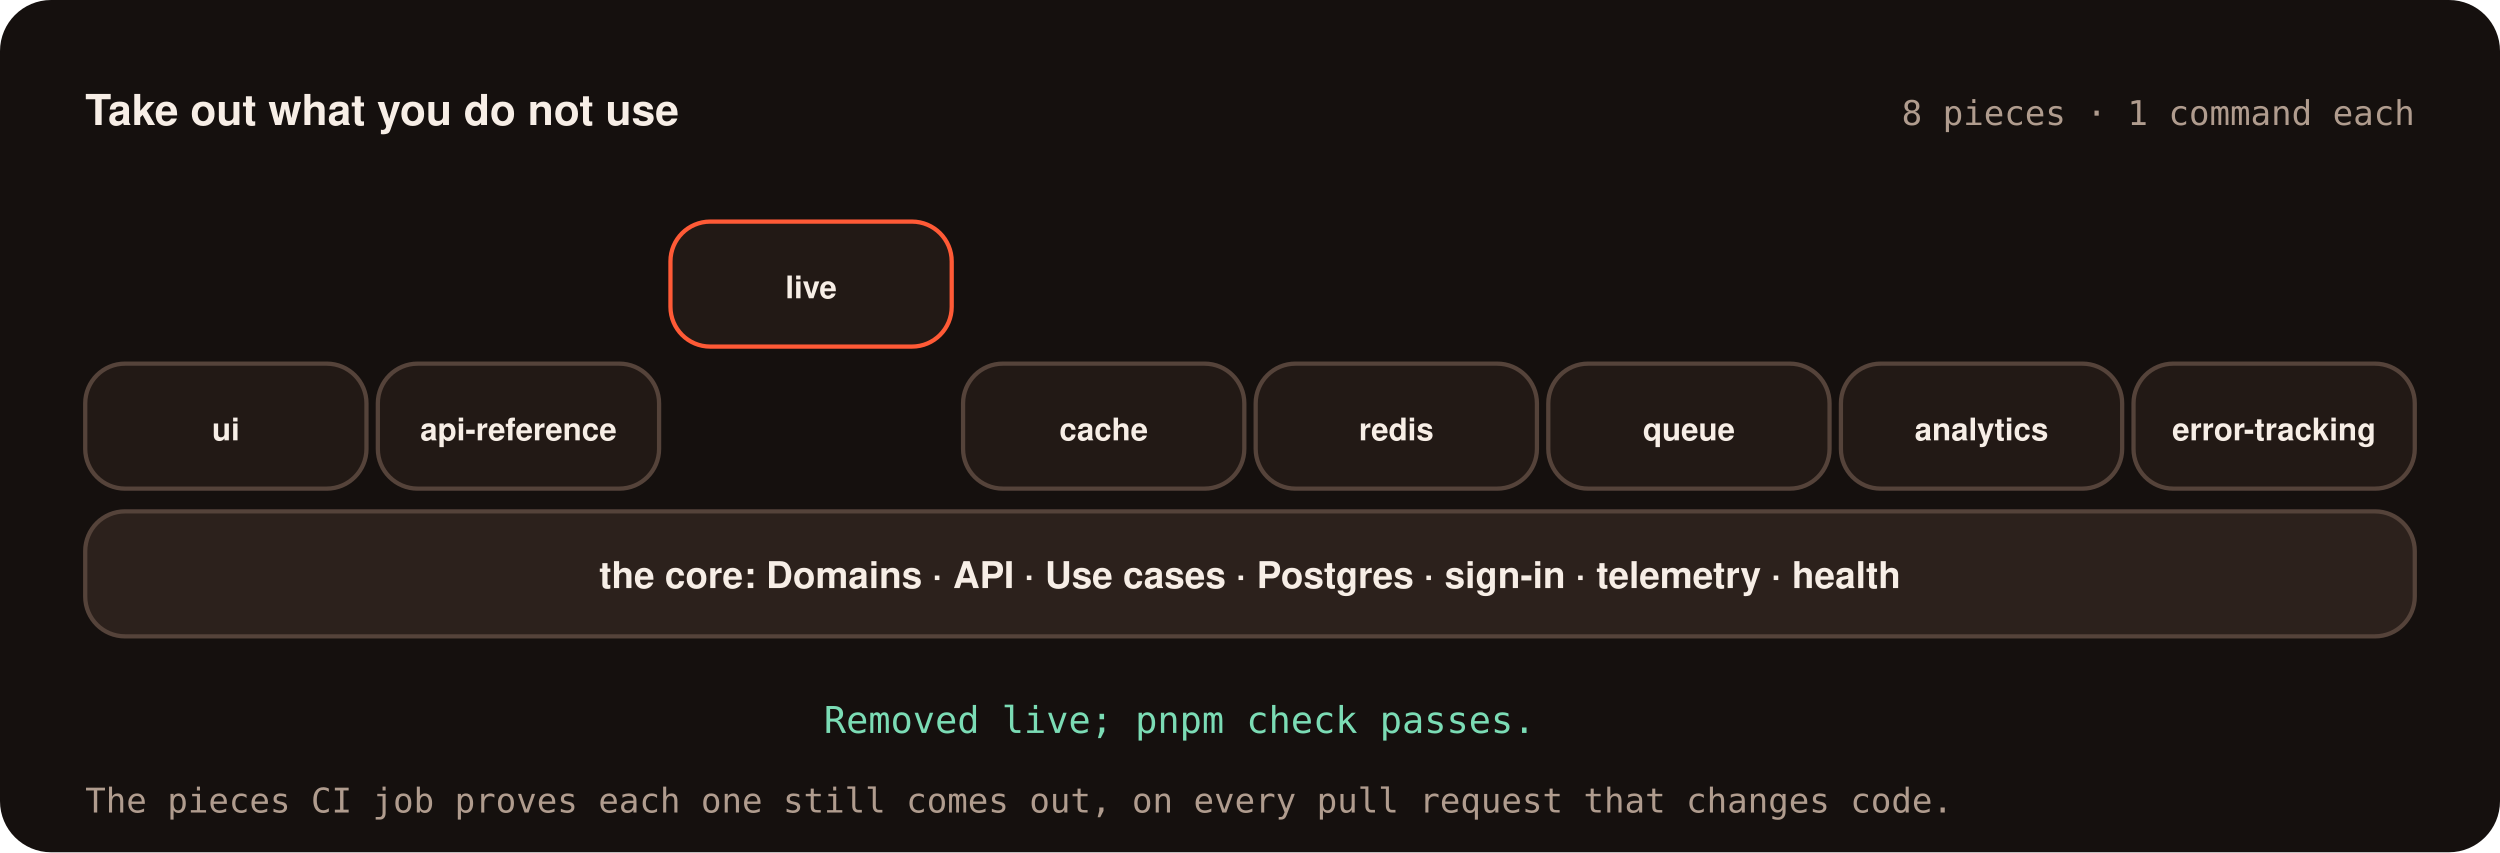
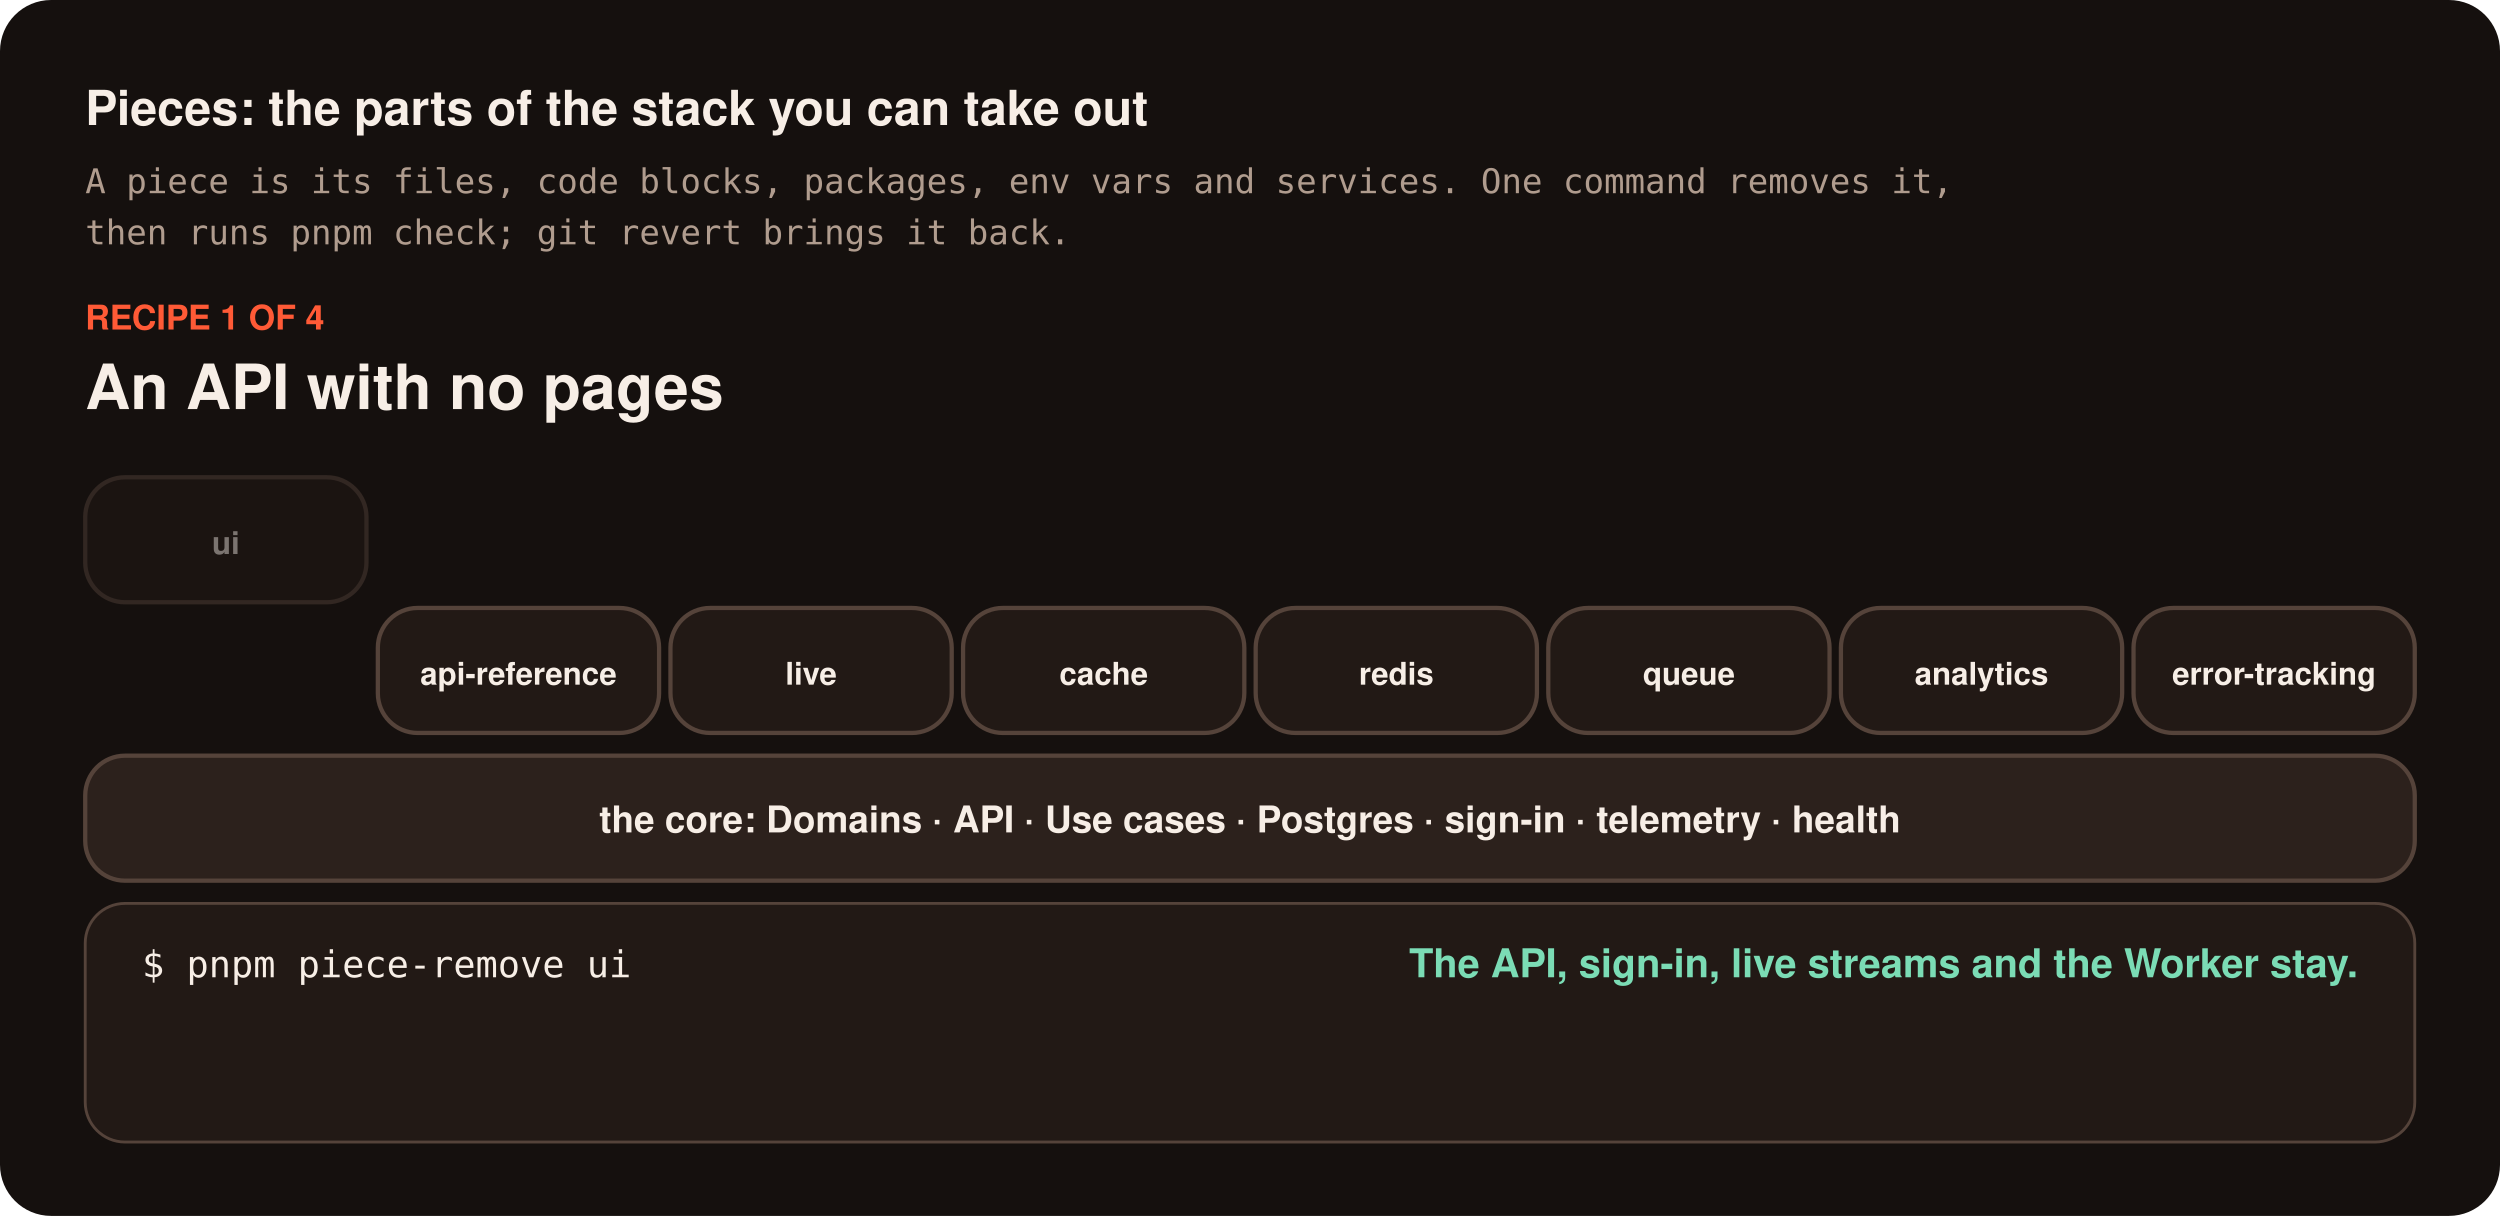
- <svg xmlns="http://www.w3.org/2000/svg" viewBox="0 0 880 300" width="880" height="300" role="img" aria-label="Eight pieces sit on the core; pnpm piece-remove live lifts the live piece out and pnpm check passes">
+ <svg xmlns="http://www.w3.org/2000/svg" viewBox="0 0 880 428" width="880" height="428" role="img" aria-label="Pieces are optional parts of the stack. Four recipes play in turn: remove the UI pages; remove live updates, the cache and Redis; remove the queue and Worker; remove analytics and error reports">
  <style>
.display{font-family:-apple-system,BlinkMacSystemFont,'Segoe UI',Helvetica,Arial,sans-serif;fill:#F7EEE6}
.mono{font-family:ui-monospace,SFMono-Regular,Menlo,Consolas,monospace;fill:#F7EEE6}
.dim{fill:#B09C8E}
.accent{fill:#FF5A36}
.ok{fill:#7BDCB5}
.fail{fill:#FF4D6D}

@media (prefers-reduced-motion: no-preference){
- @keyframes lift{0%,28.00%{transform:translateY(0)}36.00%,92%{transform:translateY(-50px)}97%,100%{transform:translateY(0)}}
- .lifted{animation:lift 10s ease-in-out infinite}
- @keyframes report{0%,38.00%{opacity:0}41.00%,92%{opacity:1}97%,100%{opacity:0}}
- .report{animation:report 10s linear infinite}
+ @keyframes lift0{0%{transform:translateY(0);opacity:1}5.83%{transform:translateY(0);opacity:1}8.33%,21.67%{transform:translateY(-46px);opacity:0.45}23.75%{transform:translateY(0);opacity:1}100%{transform:translateY(0);opacity:1}}.lift0{animation:lift0 24s ease-in-out infinite}
+ 
+ @keyframes lift2{0%{transform:translateY(0);opacity:1}30.83%{transform:translateY(0);opacity:1}33.33%,46.67%{transform:translateY(-46px);opacity:0.45}48.75%{transform:translateY(0);opacity:1}100%{transform:translateY(0);opacity:1}}.lift2{animation:lift2 24s ease-in-out infinite}
+ @keyframes lift3{0%{transform:translateY(0);opacity:1}30.83%{transform:translateY(0);opacity:1}33.33%,46.67%{transform:translateY(-46px);opacity:0.45}48.75%{transform:translateY(0);opacity:1}100%{transform:translateY(0);opacity:1}}.lift3{animation:lift3 24s ease-in-out infinite}
+ @keyframes lift4{0%{transform:translateY(0);opacity:1}30.83%{transform:translateY(0);opacity:1}33.33%,46.67%{transform:translateY(-46px);opacity:0.45}48.75%{transform:translateY(0);opacity:1}100%{transform:translateY(0);opacity:1}}.lift4{animation:lift4 24s ease-in-out infinite}
+ @keyframes lift5{0%{transform:translateY(0);opacity:1}55.83%{transform:translateY(0);opacity:1}58.33%,71.67%{transform:translateY(-46px);opacity:0.45}73.75%{transform:translateY(0);opacity:1}100%{transform:translateY(0);opacity:1}}.lift5{animation:lift5 24s ease-in-out infinite}
+ @keyframes lift6{0%{transform:translateY(0);opacity:1}80.83%{transform:translateY(0);opacity:1}83.33%,96.67%{transform:translateY(-46px);opacity:0.45}98.75%{transform:translateY(0);opacity:1}100%{transform:translateY(0);opacity:1}}.lift6{animation:lift6 24s ease-in-out infinite}
+ @keyframes lift7{0%{transform:translateY(0);opacity:1}80.83%{transform:translateY(0);opacity:1}83.33%,96.67%{transform:translateY(-46px);opacity:0.45}98.75%{transform:translateY(0);opacity:1}100%{transform:translateY(0);opacity:1}}.lift7{animation:lift7 24s ease-in-out infinite}
+ @keyframes scene0{0%{opacity:1}1.67%,23.33%{opacity:1}24.58%,100%{opacity:0}}.scene0{animation:scene0 24s linear infinite}
+ @keyframes scene1{0%,25.00%{opacity:0}26.67%,48.33%{opacity:1}49.58%,100%{opacity:0}}.scene1{animation:scene1 24s linear infinite}
+ @keyframes scene2{0%,50.00%{opacity:0}51.67%,73.33%{opacity:1}74.58%,100%{opacity:0}}.scene2{animation:scene2 24s linear infinite}
+ @keyframes scene3{0%,75.00%{opacity:0}76.67%,98.33%{opacity:1}99.58%,100%{opacity:0}}.scene3{animation:scene3 24s linear infinite}
}
@media (prefers-reduced-motion: reduce){.typed{clip-path:none}.moving{display:none}}
</style>
-   <rect width="880" height="300" rx="18" fill="#15100E" />
-   <text x="30" y="44" class="display" font-size="15" font-weight="700">Take out what you do not use</text>
-   <text x="850" y="44" text-anchor="end" class="mono dim" font-size="12">8 pieces · 1 command each</text>
-   <g class="">
-     <rect x="30" y="128" width="99" height="44" rx="14" fill="#221915" stroke="#55433A" stroke-width="1.5" />
-     <text x="79.5" y="155" text-anchor="middle" class="display" font-size="11" font-weight="600">ui</text>
-   </g>
-   <g class="">
-     <rect x="133" y="128" width="99" height="44" rx="14" fill="#221915" stroke="#55433A" stroke-width="1.5" />
-     <text x="182.5" y="155" text-anchor="middle" class="display" font-size="11" font-weight="600">api-reference</text>
-   </g>
-   <g class="lifted" style="transform:translateY(-50px)">
+   <rect width="880" height="428" rx="18" fill="#15100E" />
+   <text x="30" y="44" class="display" font-size="17" font-weight="700">Pieces: the parts of the stack you can take out</text>
+   <text x="30" y="68" class="mono dim" font-size="12">A piece is its files, code blocks, packages, env vars and services. One command removes it,</text>
+   <text x="30" y="86" class="mono dim" font-size="12">then runs pnpm check; git revert brings it back.</text>
+   <g class="lift0" style="transform:translateY(-46px);opacity:0.45">
    <g class="">
-       <rect x="236" y="128" width="99" height="44" rx="14" fill="#221915" stroke="#FF5A36" stroke-width="1.5" />
-       <text x="285.5" y="155" text-anchor="middle" class="display" font-size="11" font-weight="600">live</text>
+       <rect x="30" y="214" width="99" height="44" rx="14" fill="#221915" stroke="#55433A" stroke-width="1.5" />
+       <text x="79.5" y="241" text-anchor="middle" class="display" font-size="11" font-weight="600">ui</text>
    </g>
  </g>
  <g class="">
-     <rect x="339" y="128" width="99" height="44" rx="14" fill="#221915" stroke="#55433A" stroke-width="1.5" />
-     <text x="388.5" y="155" text-anchor="middle" class="display" font-size="11" font-weight="600">cache</text>
+     <rect x="133" y="214" width="99" height="44" rx="14" fill="#221915" stroke="#55433A" stroke-width="1.5" />
+     <text x="182.5" y="241" text-anchor="middle" class="display" font-size="11" font-weight="600">api-reference</text>
+   </g>
+   <g class="lift2">
+     <g class="">
+       <rect x="236" y="214" width="99" height="44" rx="14" fill="#221915" stroke="#55433A" stroke-width="1.5" />
+       <text x="285.5" y="241" text-anchor="middle" class="display" font-size="11" font-weight="600">live</text>
+     </g>
+   </g>
+   <g class="lift3">
+     <g class="">
+       <rect x="339" y="214" width="99" height="44" rx="14" fill="#221915" stroke="#55433A" stroke-width="1.5" />
+       <text x="388.5" y="241" text-anchor="middle" class="display" font-size="11" font-weight="600">cache</text>
+     </g>
+   </g>
+   <g class="lift4">
+     <g class="">
+       <rect x="442" y="214" width="99" height="44" rx="14" fill="#221915" stroke="#55433A" stroke-width="1.5" />
+       <text x="491.5" y="241" text-anchor="middle" class="display" font-size="11" font-weight="600">redis</text>
+     </g>
+   </g>
+   <g class="lift5">
+     <g class="">
+       <rect x="545" y="214" width="99" height="44" rx="14" fill="#221915" stroke="#55433A" stroke-width="1.5" />
+       <text x="594.5" y="241" text-anchor="middle" class="display" font-size="11" font-weight="600">queue</text>
+     </g>
+   </g>
+   <g class="lift6">
+     <g class="">
+       <rect x="648" y="214" width="99" height="44" rx="14" fill="#221915" stroke="#55433A" stroke-width="1.5" />
+       <text x="697.5" y="241" text-anchor="middle" class="display" font-size="11" font-weight="600">analytics</text>
+     </g>
+   </g>
+   <g class="lift7">
+     <g class="">
+       <rect x="751" y="214" width="99" height="44" rx="14" fill="#221915" stroke="#55433A" stroke-width="1.5" />
+       <text x="800.5" y="241" text-anchor="middle" class="display" font-size="11" font-weight="600">error-tracking</text>
+     </g>
  </g>
  <g class="">
-     <rect x="442" y="128" width="99" height="44" rx="14" fill="#221915" stroke="#55433A" stroke-width="1.5" />
-     <text x="491.5" y="155" text-anchor="middle" class="display" font-size="11" font-weight="600">redis</text>
+     <rect x="30" y="266" width="820" height="44" rx="14" fill="#2C211C" stroke="#55433A" stroke-width="1.5" />
+     <text x="440" y="293" text-anchor="middle" class="display" font-size="13" font-weight="600">the core: Domains · API · Use cases · Postgres · sign-in · telemetry · health</text>
  </g>
-   <g class="">
-     <rect x="545" y="128" width="99" height="44" rx="14" fill="#221915" stroke="#55433A" stroke-width="1.5" />
-     <text x="594.5" y="155" text-anchor="middle" class="display" font-size="11" font-weight="600">queue</text>
+   <rect x="30" y="318" width="820" height="84" rx="14" fill="#221915" stroke="#55433A" />
+   <g class="scene0">
+     <text x="30" y="116" class="display accent" font-size="12" font-weight="700">RECIPE 1 OF 4</text>
+     <text x="30" y="144" class="display" font-size="22" font-weight="800">An API with no pages</text>
+     <text x="50" y="344" class="mono" font-size="13">$ pnpm piece-remove ui</text>
+     <text x="830" y="344" text-anchor="end" class="display ok" font-size="14" font-weight="600">The API, sign-in, live streams and the Worker stay.</text>
  </g>
-   <g class="">
-     <rect x="648" y="128" width="99" height="44" rx="14" fill="#221915" stroke="#55433A" stroke-width="1.5" />
-     <text x="697.5" y="155" text-anchor="middle" class="display" font-size="11" font-weight="600">analytics</text>
+   <g class="scene1" style="opacity:0">
+     <text x="30" y="116" class="display accent" font-size="12" font-weight="700">RECIPE 2 OF 4</text>
+     <text x="30" y="144" class="display" font-size="22" font-weight="800">No Redis to run</text>
+     <text x="50" y="344" class="mono" font-size="13">$ pnpm piece-remove live</text>
+     <text x="50" y="364" class="mono" font-size="13">$ pnpm piece-remove cache</text>
+     <text x="50" y="384" class="mono" font-size="13">$ pnpm piece-remove redis</text>
+     <text x="830" y="368" text-anchor="end" class="mono dim" font-size="11">commit each removal on its own</text>
+     <text x="830" y="344" text-anchor="end" class="display ok" font-size="14" font-weight="600">Postgres is the only data store; every read goes to it.</text>
  </g>
-   <g class="">
-     <rect x="751" y="128" width="99" height="44" rx="14" fill="#221915" stroke="#55433A" stroke-width="1.5" />
-     <text x="800.5" y="155" text-anchor="middle" class="display" font-size="11" font-weight="600">error-tracking</text>
+   <g class="scene2" style="opacity:0">
+     <text x="30" y="116" class="display accent" font-size="12" font-weight="700">RECIPE 3 OF 4</text>
+     <text x="30" y="144" class="display" font-size="22" font-weight="800">No Worker to run</text>
+     <text x="50" y="344" class="mono" font-size="13">$ pnpm piece-remove queue</text>
+     <text x="830" y="344" text-anchor="end" class="display ok" font-size="14" font-weight="600">One process: no Worker, Events or Schedules to run.</text>
  </g>
-   <g class="">
-     <rect x="30" y="180" width="820" height="44" rx="14" fill="#2C211C" stroke="#55433A" stroke-width="1.5" />
-     <text x="440" y="207" text-anchor="middle" class="display" font-size="13" font-weight="600">the core: Domains · API · Use cases · Postgres · sign-in · telemetry · health</text>
+   <g class="scene3" style="opacity:0">
+     <text x="30" y="116" class="display accent" font-size="12" font-weight="700">RECIPE 4 OF 4</text>
+     <text x="30" y="144" class="display" font-size="22" font-weight="800">No analytics or error-report vendors</text>
+     <text x="50" y="344" class="mono" font-size="13">$ pnpm piece-remove analytics</text>
+     <text x="50" y="364" class="mono" font-size="13">$ pnpm piece-remove error-tracking</text>
+     <text x="830" y="368" text-anchor="end" class="mono dim" font-size="11">commit each removal on its own</text>
+     <text x="830" y="344" text-anchor="end" class="display ok" font-size="14" font-weight="600">Nothing goes to Mixpanel or Sentry; errors are still logged.</text>
  </g>
-   <clipPath id="pieces-command">
-     <rect x="30" y="241" width="0" height="23">
-       <animate attributeName="width" dur="10s" repeatCount="indefinite" values="0;0;211;211;0;0" keyTimes="0.000;0.060;0.220;0.920;0.970;1.000" />
-     </rect>
-   </clipPath>
-   <text x="30" y="258" class="typed mono " font-size="14" clip-path="url(#pieces-command)">
-     <tspan class="accent">$ </tspan>pnpm piece-remove live</text>
-   <g class="report">
-     <text x="290" y="258" class="mono ok" font-size="13">Removed live; pnpm check passes.</text>
-   </g>
-   <text x="30" y="286" class="mono dim" font-size="12">The pieces CI job proves each one still comes out, on every pull request that changes code.</text>
</svg>
